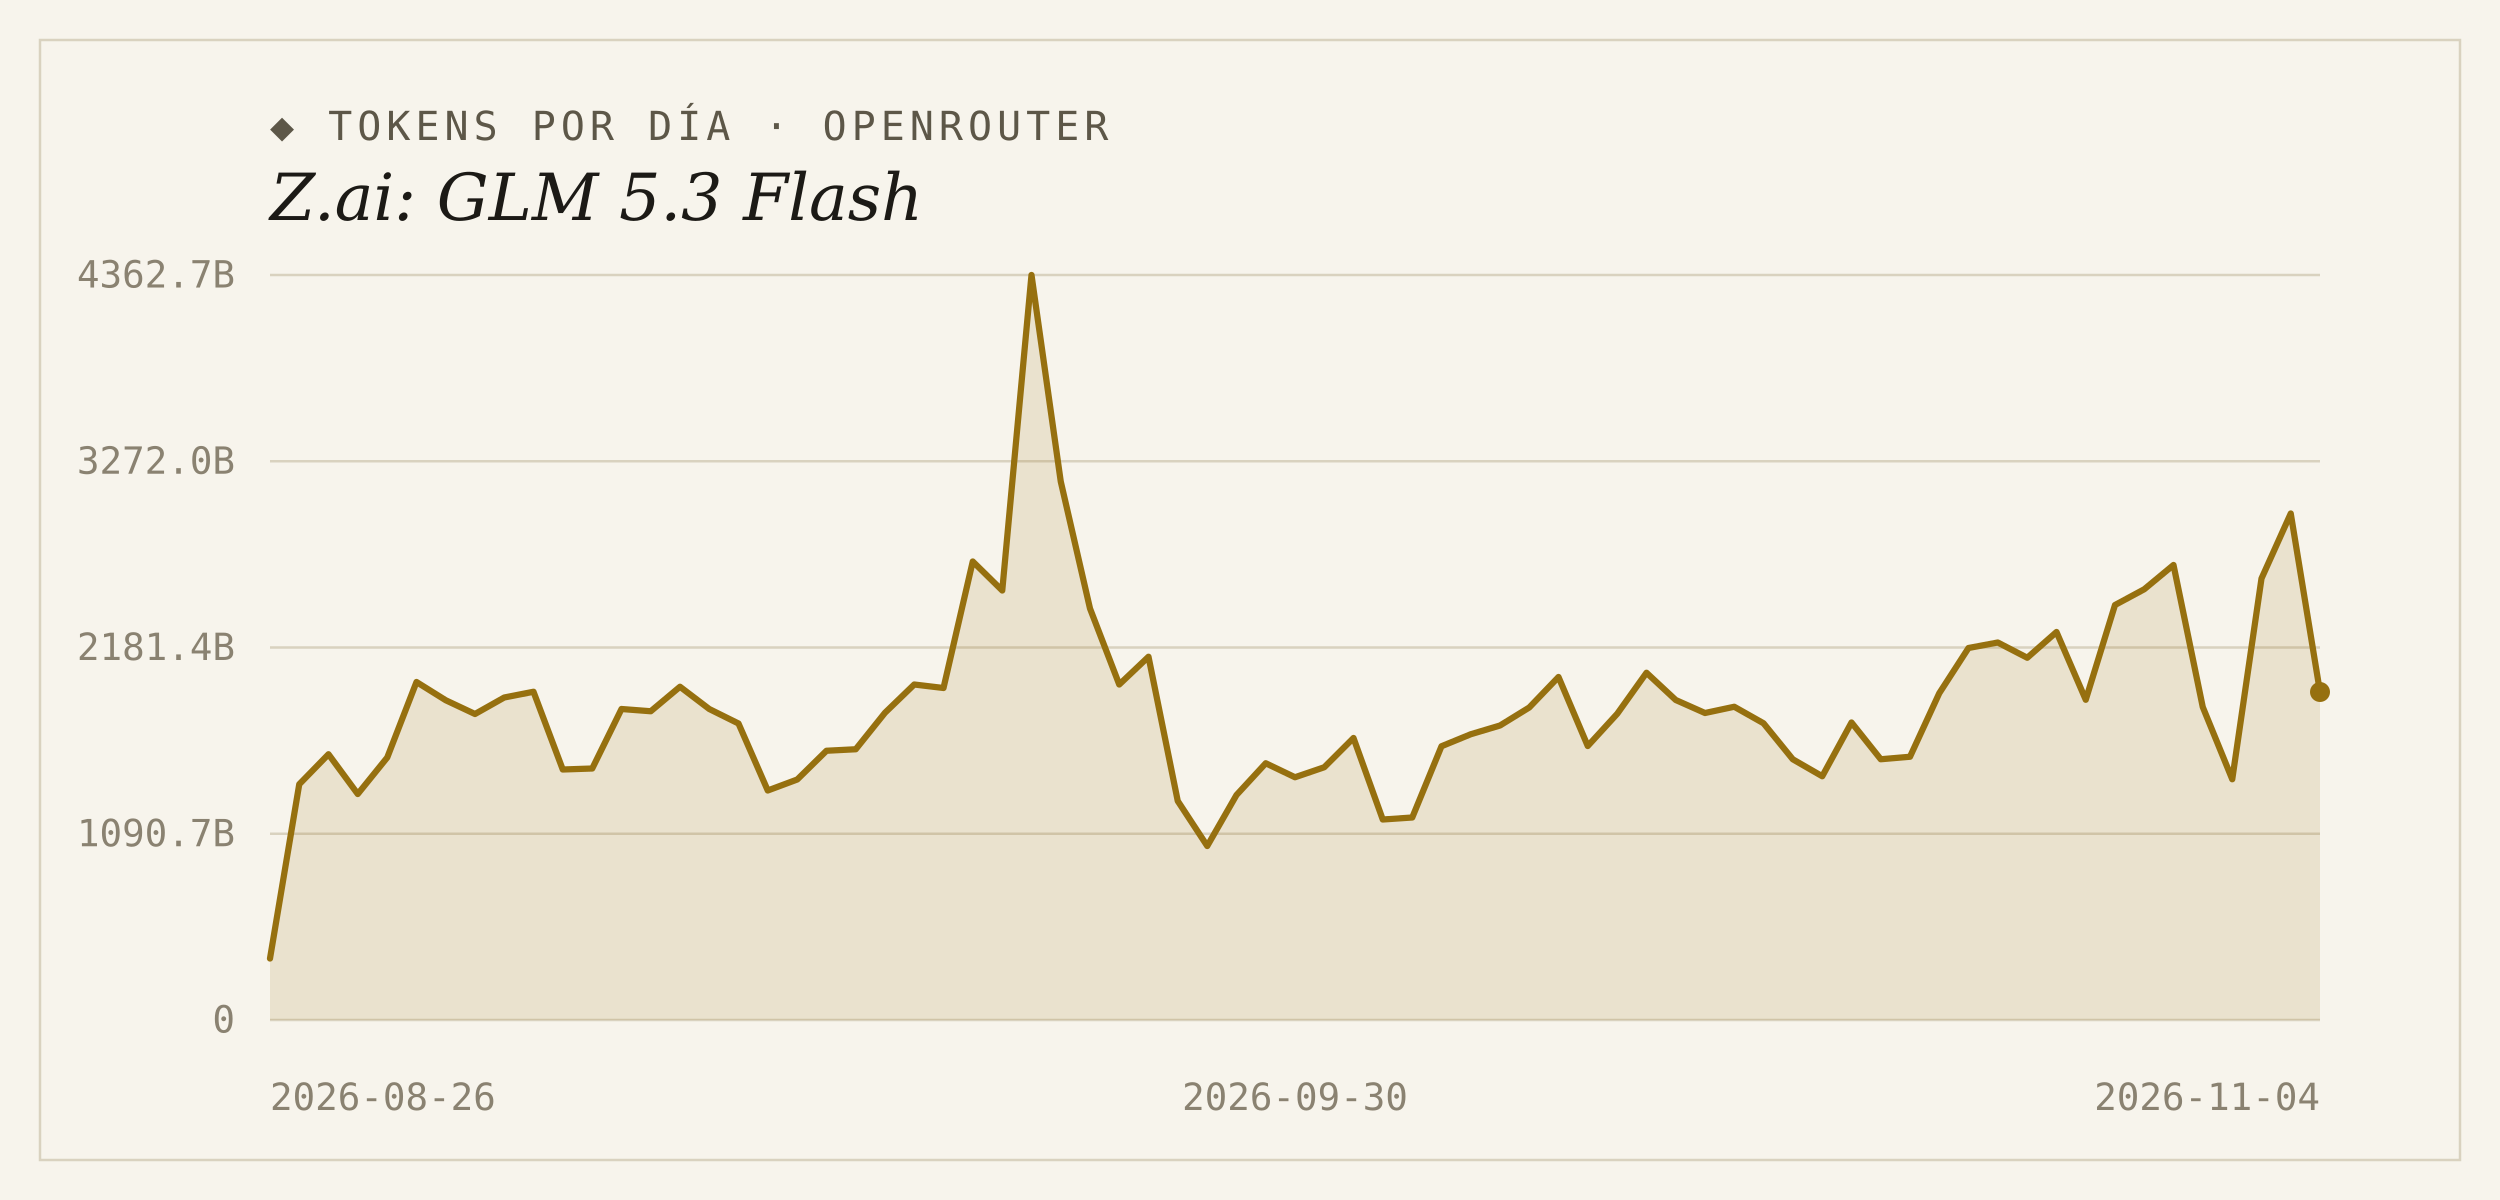
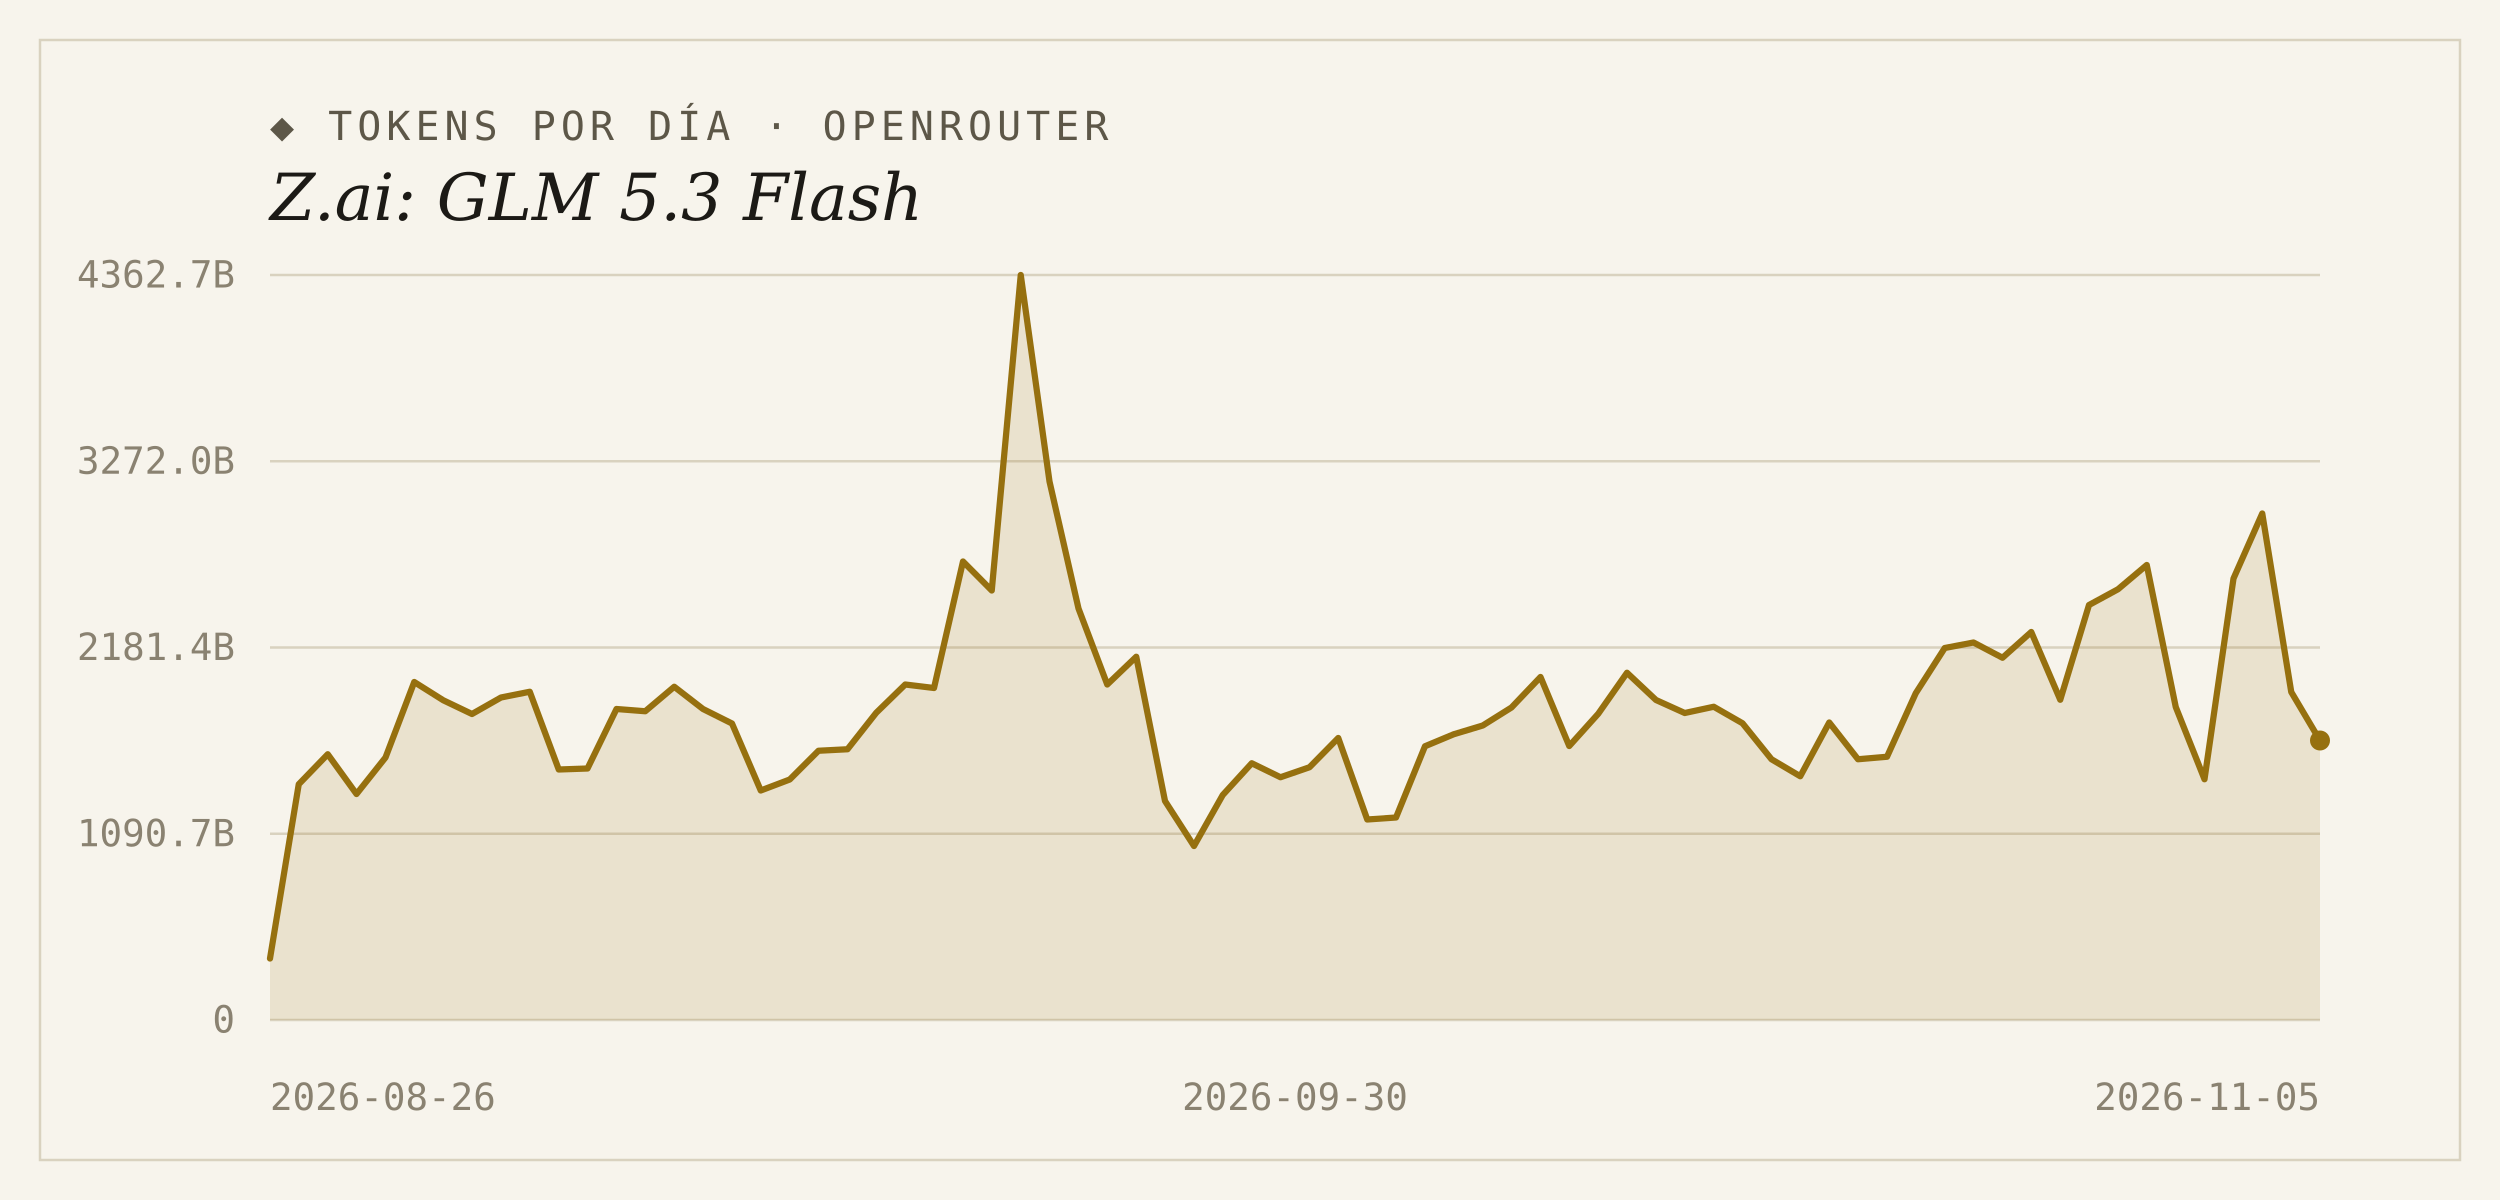
<svg xmlns="http://www.w3.org/2000/svg" width="1000" height="480" viewBox="0 0 1000 480">
  <rect width="1000" height="480" fill="#f7f4ec" />
  <rect x="16" y="16" width="968" height="448" fill="none" stroke="#d9d2bf" stroke-width="1" />
  <text x="108" y="56" font-family="'DejaVu Sans Mono', Consolas, monospace" font-size="16" letter-spacing="2" fill="#5d5748">◆ TOKENS POR DÍA · OPENROUTER</text>
  <text x="108" y="88" font-family="Georgia, 'DejaVu Serif', serif" font-size="26" font-style="italic" fill="#1c1a16">Z.ai: GLM 5.3 Flash</text>
  <line x1="108" y1="408.0" x2="928" y2="408.0" stroke="#d9d2bf" stroke-width="1" />
  <text x="94" y="413" text-anchor="end" font-family="'DejaVu Sans Mono', Consolas, monospace" font-size="15" fill="#8a8271">0</text>
  <line x1="108" y1="333.5" x2="928" y2="333.5" stroke="#d9d2bf" stroke-width="1" />
  <text x="94" y="338.5" text-anchor="end" font-family="'DejaVu Sans Mono', Consolas, monospace" font-size="15" fill="#8a8271">1090.7B</text>
  <line x1="108" y1="259.0" x2="928" y2="259.0" stroke="#d9d2bf" stroke-width="1" />
  <text x="94" y="264" text-anchor="end" font-family="'DejaVu Sans Mono', Consolas, monospace" font-size="15" fill="#8a8271">2181.4B</text>
  <line x1="108" y1="184.5" x2="928" y2="184.5" stroke="#d9d2bf" stroke-width="1" />
  <text x="94" y="189.5" text-anchor="end" font-family="'DejaVu Sans Mono', Consolas, monospace" font-size="15" fill="#8a8271">3272.0B</text>
  <line x1="108" y1="110.0" x2="928" y2="110.0" stroke="#d9d2bf" stroke-width="1" />
  <text x="94" y="115" text-anchor="end" font-family="'DejaVu Sans Mono', Consolas, monospace" font-size="15" fill="#8a8271">4362.7B</text>
-   <path d="M 108,408.0 L 108.0,383.4 L 119.7,313.7 L 131.4,301.7 L 143.1,317.6 L 154.9,303.0 L 166.6,272.8 L 178.3,280.1 L 190.0,285.6 L 201.7,279.0 L 213.4,276.7 L 225.1,307.8 L 236.9,307.4 L 248.6,283.6 L 260.3,284.5 L 272.0,274.7 L 283.7,283.6 L 295.4,289.4 L 307.1,316.2 L 318.9,311.8 L 330.6,300.3 L 342.3,299.7 L 354.0,285.1 L 365.7,273.8 L 377.4,275.2 L 389.1,224.6 L 400.9,236.2 L 412.6,110.0 L 424.3,192.6 L 436.0,243.4 L 447.7,273.8 L 459.4,262.7 L 471.1,320.4 L 482.9,338.4 L 494.6,318.0 L 506.3,305.3 L 518.0,310.9 L 529.7,306.9 L 541.4,295.2 L 553.1,327.8 L 564.9,327.0 L 576.6,298.5 L 588.3,293.7 L 600.0,290.2 L 611.7,283.0 L 623.4,270.8 L 635.1,298.4 L 646.9,285.5 L 658.6,269.1 L 670.3,280.0 L 682.0,285.2 L 693.7,282.7 L 705.4,289.3 L 717.1,303.7 L 728.9,310.5 L 740.6,289.0 L 752.3,303.7 L 764.0,302.7 L 775.7,277.3 L 787.4,259.2 L 799.1,257.0 L 810.9,263.1 L 822.6,252.8 L 834.3,279.9 L 846.0,242.0 L 857.7,235.7 L 869.4,226.0 L 881.1,282.8 L 892.9,311.7 L 904.6,231.4 L 916.3,205.4 L 928.0,276.8 L 928.0,408.0 Z" fill="#96700f" fill-opacity="0.14" />
-   <polyline points="108.0,383.4 119.7,313.7 131.4,301.7 143.1,317.6 154.9,303.0 166.6,272.8 178.3,280.1 190.0,285.6 201.7,279.0 213.4,276.7 225.1,307.8 236.9,307.4 248.6,283.6 260.3,284.5 272.0,274.7 283.7,283.6 295.4,289.4 307.1,316.2 318.9,311.8 330.6,300.3 342.3,299.7 354.0,285.1 365.7,273.8 377.4,275.2 389.1,224.6 400.9,236.2 412.6,110.0 424.3,192.6 436.0,243.4 447.7,273.8 459.4,262.7 471.1,320.4 482.9,338.4 494.6,318.0 506.3,305.3 518.0,310.9 529.7,306.9 541.4,295.2 553.1,327.8 564.9,327.0 576.6,298.5 588.3,293.7 600.0,290.2 611.7,283.0 623.4,270.8 635.1,298.4 646.9,285.5 658.6,269.1 670.3,280.0 682.0,285.2 693.7,282.7 705.4,289.3 717.1,303.7 728.9,310.5 740.6,289.0 752.3,303.7 764.0,302.7 775.7,277.3 787.4,259.2 799.1,257.0 810.9,263.1 822.6,252.8 834.3,279.9 846.0,242.0 857.7,235.7 869.4,226.0 881.1,282.8 892.9,311.7 904.6,231.4 916.3,205.4 928.0,276.8" fill="none" stroke="#96700f" stroke-width="2.5" stroke-linejoin="round" stroke-linecap="round" />
-   <circle cx="928.0" cy="276.8" r="4" fill="#96700f" />
+   <path d="M 108,408.0 L 108.0,383.4 L 119.5,313.7 L 131.1,301.7 L 142.6,317.6 L 154.2,303.0 L 165.7,272.8 L 177.3,280.1 L 188.8,285.6 L 200.4,279.0 L 211.9,276.7 L 223.5,307.8 L 235.0,307.4 L 246.6,283.6 L 258.1,284.5 L 269.7,274.7 L 281.2,283.6 L 292.8,289.4 L 304.3,316.2 L 315.9,311.8 L 327.4,300.3 L 339.0,299.7 L 350.5,285.1 L 362.1,273.8 L 373.6,275.2 L 385.2,224.6 L 396.7,236.2 L 408.3,110.0 L 419.8,192.6 L 431.4,243.4 L 442.9,273.8 L 454.5,262.7 L 466.0,320.4 L 477.6,338.4 L 489.1,318.0 L 500.7,305.3 L 512.2,310.9 L 523.8,306.9 L 535.3,295.2 L 546.9,327.8 L 558.4,327.0 L 570.0,298.5 L 581.5,293.7 L 593.1,290.2 L 604.6,283.0 L 616.2,270.8 L 627.7,298.4 L 639.3,285.5 L 650.8,269.1 L 662.4,280.0 L 673.9,285.2 L 685.5,282.7 L 697.0,289.3 L 708.6,303.7 L 720.1,310.5 L 731.7,289.0 L 743.2,303.7 L 754.8,302.7 L 766.3,277.3 L 777.9,259.2 L 789.4,257.0 L 801.0,263.1 L 812.5,252.8 L 824.1,279.9 L 835.6,242.0 L 847.2,235.7 L 858.7,226.0 L 870.3,282.8 L 881.8,311.7 L 893.4,231.4 L 904.9,205.4 L 916.5,276.8 L 928.0,296.2 L 928.0,408.0 Z" fill="#96700f" fill-opacity="0.14" />
+   <polyline points="108.0,383.4 119.5,313.7 131.1,301.7 142.6,317.6 154.2,303.0 165.7,272.8 177.3,280.1 188.8,285.6 200.4,279.0 211.9,276.7 223.5,307.8 235.0,307.4 246.6,283.6 258.1,284.5 269.7,274.7 281.2,283.6 292.8,289.4 304.3,316.2 315.9,311.8 327.4,300.3 339.0,299.7 350.5,285.1 362.1,273.8 373.6,275.2 385.2,224.6 396.7,236.2 408.3,110.0 419.8,192.6 431.4,243.4 442.9,273.8 454.5,262.7 466.0,320.4 477.6,338.4 489.1,318.0 500.7,305.3 512.2,310.9 523.8,306.9 535.3,295.2 546.9,327.8 558.4,327.0 570.0,298.5 581.5,293.7 593.1,290.2 604.6,283.0 616.2,270.8 627.7,298.4 639.3,285.5 650.8,269.1 662.4,280.0 673.9,285.2 685.5,282.7 697.0,289.3 708.6,303.7 720.1,310.5 731.7,289.0 743.2,303.7 754.8,302.7 766.3,277.3 777.9,259.2 789.4,257.0 801.0,263.1 812.5,252.8 824.1,279.9 835.6,242.0 847.2,235.7 858.7,226.0 870.3,282.8 881.8,311.7 893.4,231.4 904.9,205.4 916.5,276.8 928.0,296.2" fill="none" stroke="#96700f" stroke-width="2.5" stroke-linejoin="round" stroke-linecap="round" />
+   <circle cx="928.0" cy="296.2" r="4" fill="#96700f" />
  <text x="108" y="444" text-anchor="start" font-family="'DejaVu Sans Mono', Consolas, monospace" font-size="15" fill="#8a8271">2026-08-26</text>
  <text x="518" y="444" text-anchor="middle" font-family="'DejaVu Sans Mono', Consolas, monospace" font-size="15" fill="#8a8271">2026-09-30</text>
-   <text x="928" y="444" text-anchor="end" font-family="'DejaVu Sans Mono', Consolas, monospace" font-size="15" fill="#8a8271">2026-11-04</text>
+   <text x="928" y="444" text-anchor="end" font-family="'DejaVu Sans Mono', Consolas, monospace" font-size="15" fill="#8a8271">2026-11-05</text>
</svg>
